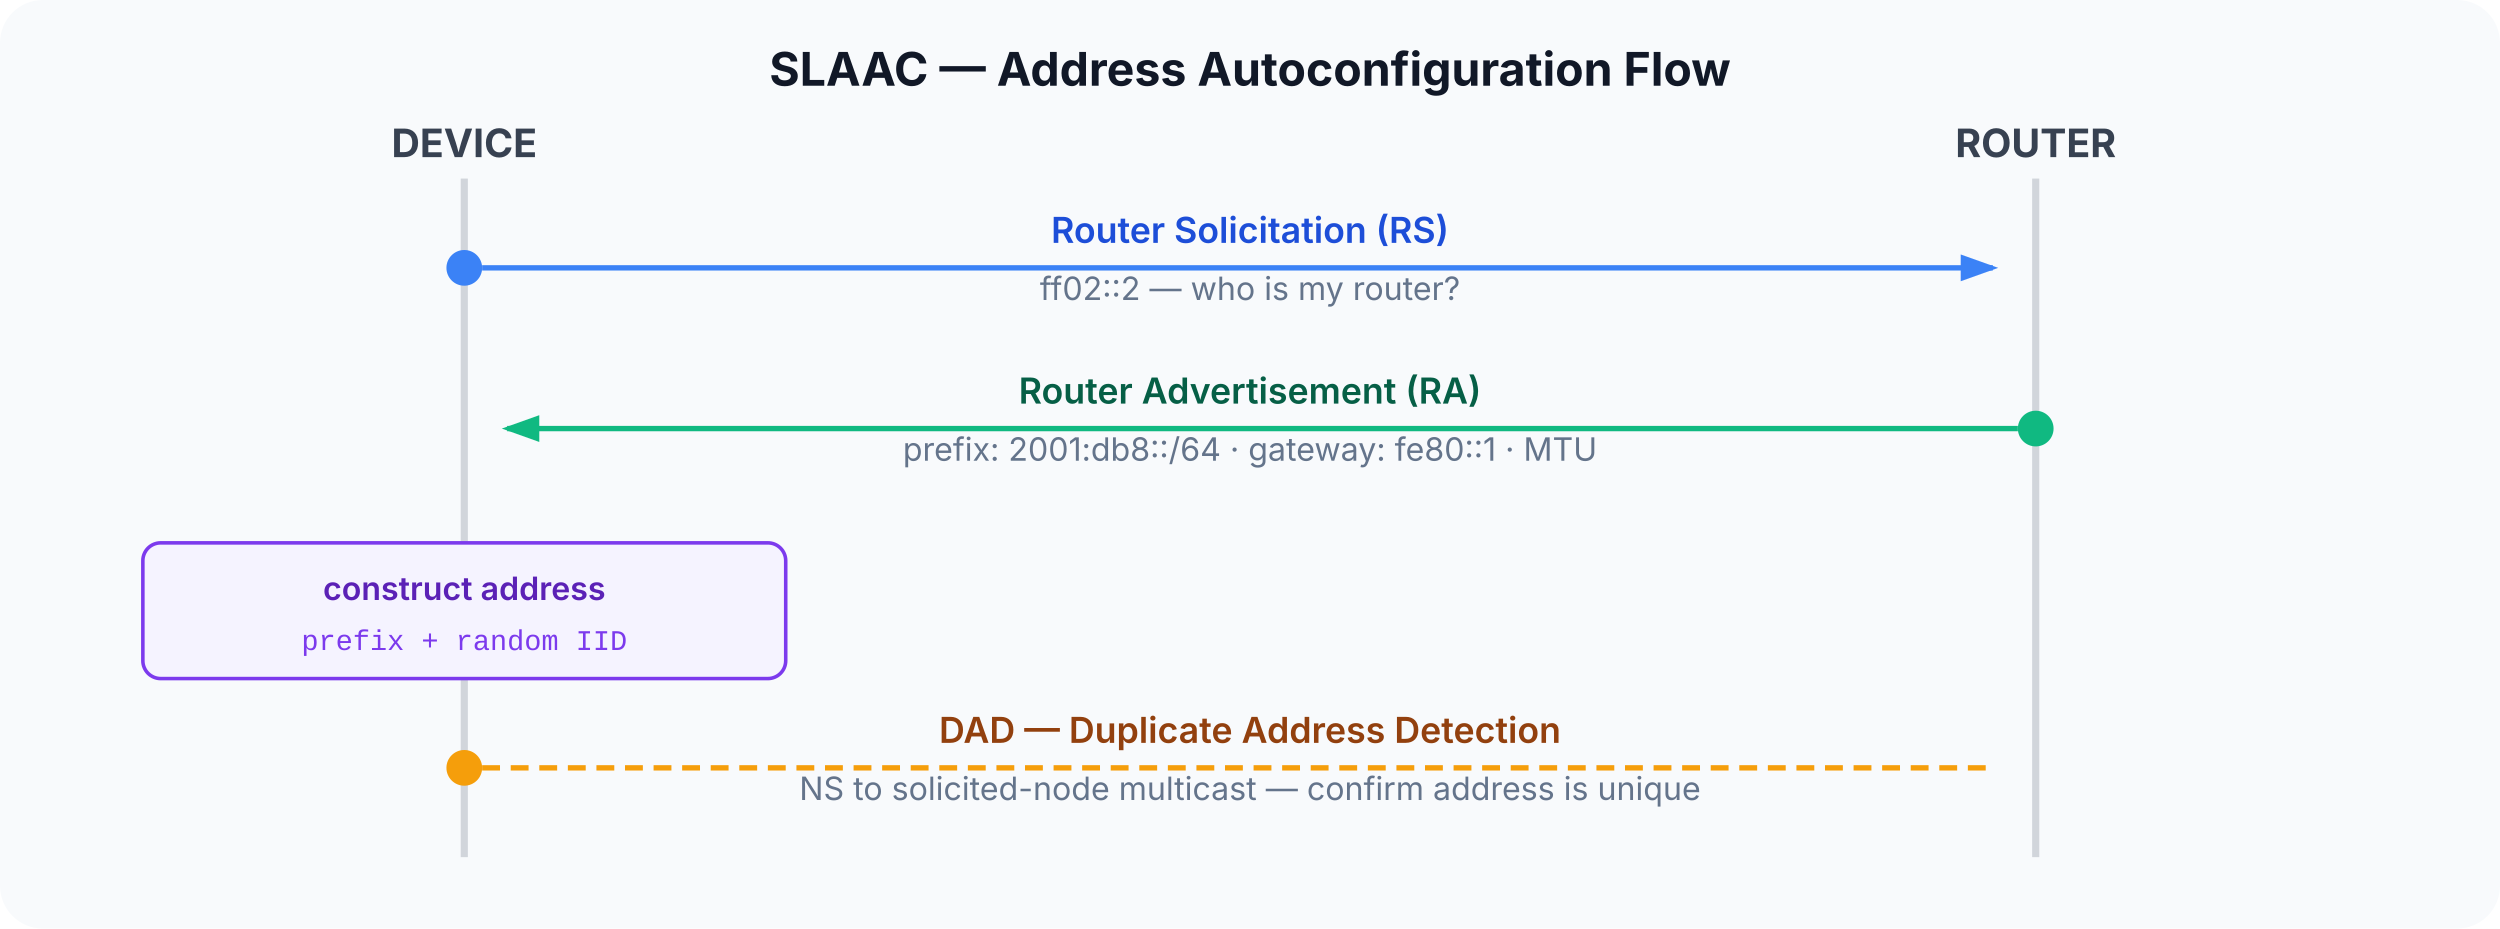
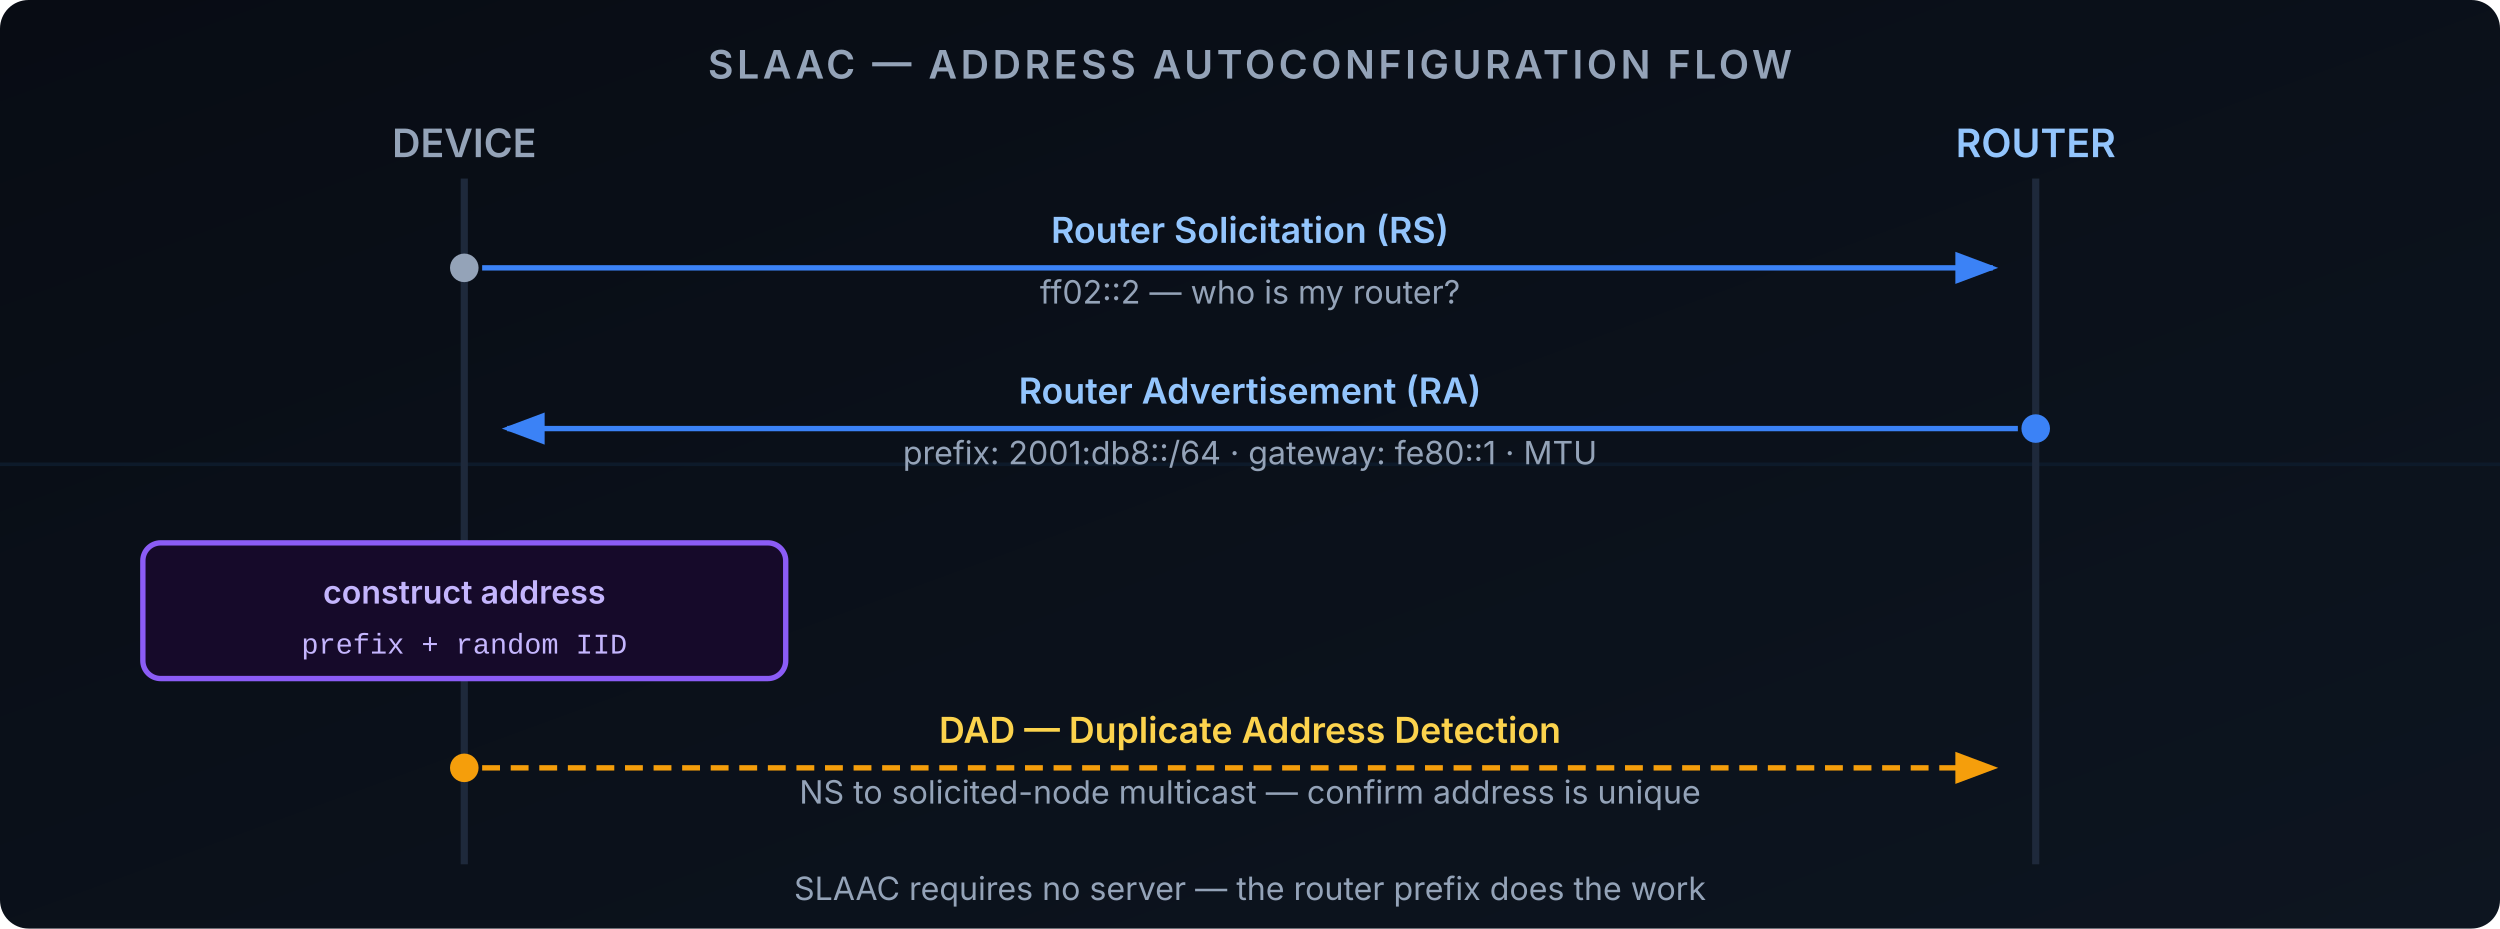
<svg xmlns="http://www.w3.org/2000/svg" viewBox="0 0 700 260" width="700" height="260" font-family="system-ui,-apple-system,BlinkMacSystemFont,'Segoe UI',sans-serif">
-   <rect width="700" height="260" fill="#f8fafc" rx="12" />
-   <text x="350" y="24" text-anchor="middle" font-size="13" font-weight="700" fill="#111827">SLAAC — Address Autoconfiguration Flow</text>
-   <text x="130" y="44" text-anchor="middle" font-size="11" font-weight="700" fill="#374151">DEVICE</text>
-   <text x="570" y="44" text-anchor="middle" font-size="11" font-weight="700" fill="#374151">ROUTER</text>
-   <line x1="130" y1="50" x2="130" y2="240" stroke="#d1d5db" stroke-width="2" />
-   <line x1="570" y1="50" x2="570" y2="240" stroke="#d1d5db" stroke-width="2" />
-   <circle cx="130" cy="75" r="5" fill="#3b82f6" />
-   <line x1="135" y1="75" x2="558" y2="75" stroke="#3b82f6" stroke-width="1.5" marker-end="url(#arr-blue)" />
-   <text x="350" y="68" text-anchor="middle" font-size="10" font-weight="600" fill="#1d4ed8">Router Solicitation (RS)</text>
-   <text x="350" y="84" text-anchor="middle" font-size="9" fill="#64748b">ff02::2 — who is my router?</text>
-   <circle cx="570" cy="120" r="5" fill="#10b981" />
-   <line x1="565" y1="120" x2="142" y2="120" stroke="#10b981" stroke-width="1.5" marker-end="url(#arr-green)" />
-   <text x="350" y="113" text-anchor="middle" font-size="10" font-weight="600" fill="#065f46">Router Advertisement (RA)</text>
-   <text x="350" y="129" text-anchor="middle" font-size="9" fill="#64748b">prefix: 2001:db8::/64 · gateway: fe80::1 · MTU</text>
-   <circle cx="130" cy="165" r="5" fill="#8b5cf6" />
-   <rect x="40" y="152" width="180" height="38" fill="#f5f3ff" stroke="#7c3aed" stroke-width="1" rx="5" />
-   <text x="130" y="168" text-anchor="middle" font-size="9" font-weight="600" fill="#5b21b6">construct address</text>
-   <text x="130" y="182" text-anchor="middle" font-size="8" fill="#7c3aed" font-family="'Courier New',monospace">prefix + random IID</text>
-   <circle cx="130" cy="215" r="5" fill="#f59e0b" />
-   <line x1="135" y1="215" x2="558" y2="215" stroke="#f59e0b" stroke-width="1.5" stroke-dasharray="5,3" />
-   <text x="350" y="208" text-anchor="middle" font-size="10" font-weight="600" fill="#92400e">DAD — Duplicate Address Detection</text>
-   <text x="350" y="224" text-anchor="middle" font-size="9" fill="#64748b">NS to solicited-node multicast — confirm address is unique</text>
  <defs>
-     <marker id="arr-blue" markerWidth="7" markerHeight="5" refX="6" refY="2.5" orient="auto">
-       <polygon points="0,0 7,2.5 0,5" fill="#3b82f6" />
+     <linearGradient id="bg" x1="0" y1="0" x2="1" y2="1">
+       <stop offset="0%" stop-color="#080c14" />
+       <stop offset="100%" stop-color="#0d1520" />
+     </linearGradient>
+     <marker id="arr-blue-r" markerWidth="8" markerHeight="6" refX="7" refY="3" orient="auto">
+       <polygon points="0,0 8,3 0,6" fill="#3b82f6" />
    </marker>
-     <marker id="arr-green" markerWidth="7" markerHeight="5" refX="6" refY="2.5" orient="auto">
-       <polygon points="0,0 7,2.5 0,5" fill="#10b981" />
+     <marker id="arr-blue-l" markerWidth="8" markerHeight="6" refX="7" refY="3" orient="auto">
+       <polygon points="0,0 8,3 0,6" fill="#3b82f6" />
+     </marker>
+     <marker id="arr-amber" markerWidth="8" markerHeight="6" refX="7" refY="3" orient="auto">
+       <polygon points="0,0 8,3 0,6" fill="#f59e0b" />
    </marker>
  </defs>
+   <rect width="700" height="260" fill="url(#bg)" rx="8" />
+   <line x1="0" y1="130" x2="700" y2="130" stroke="#0d1a2a" stroke-width="1" />
+   <text x="350" y="22" text-anchor="middle" font-size="11" font-weight="600" fill="#94a3b8" letter-spacing="1">SLAAC — ADDRESS AUTOCONFIGURATION FLOW</text>
+   <text x="130" y="44" text-anchor="middle" font-size="11" font-weight="600" fill="#94a3b8">DEVICE</text>
+   <text x="570" y="44" text-anchor="middle" font-size="11" font-weight="600" fill="#93c5fd">ROUTER</text>
+   <line x1="130" y1="50" x2="130" y2="242" stroke="#1e293b" stroke-width="2" />
+   <line x1="570" y1="50" x2="570" y2="242" stroke="#1e293b" stroke-width="2" />
+   <circle cx="130" cy="75" r="4" fill="#94a3b8" />
+   <line x1="135" y1="75" x2="558" y2="75" stroke="#3b82f6" stroke-width="1.5" marker-end="url(#arr-blue-r)" />
+   <text x="350" y="68" text-anchor="middle" font-size="10" font-weight="600" fill="#93c5fd">Router Solicitation (RS)</text>
+   <text x="350" y="85" text-anchor="middle" font-size="9" fill="#94a3b8">ff02::2 — who is my router?</text>
+   <circle cx="570" cy="120" r="4" fill="#3b82f6" />
+   <line x1="565" y1="120" x2="142" y2="120" stroke="#3b82f6" stroke-width="1.5" marker-end="url(#arr-blue-l)" />
+   <text x="350" y="113" text-anchor="middle" font-size="10" font-weight="600" fill="#93c5fd">Router Advertisement (RA)</text>
+   <text x="350" y="130" text-anchor="middle" font-size="9" fill="#94a3b8">prefix: 2001:db8::/64 · gateway: fe80::1 · MTU</text>
+   <rect x="40" y="152" width="180" height="38" fill="#160a2a" stroke="#8b5cf6" stroke-width="1.5" rx="5" />
+   <text x="130" y="169" text-anchor="middle" font-size="9" font-weight="600" fill="#c4b5fd">construct address</text>
+   <text x="130" y="183" text-anchor="middle" font-size="8" fill="#c4b5fd" font-family="'Courier New',monospace">prefix + random IID</text>
+   <circle cx="130" cy="215" r="4" fill="#f59e0b" />
+   <line x1="135" y1="215" x2="558" y2="215" stroke="#f59e0b" stroke-width="1.5" stroke-dasharray="5,3" marker-end="url(#arr-amber)" />
+   <text x="350" y="208" text-anchor="middle" font-size="10" font-weight="600" fill="#fcd34d">DAD — Duplicate Address Detection</text>
+   <text x="350" y="225" text-anchor="middle" font-size="9" fill="#94a3b8">NS to solicited-node multicast — confirm address is unique</text>
+   <text x="350" y="252" text-anchor="middle" font-size="9" fill="#94a3b8">SLAAC requires no server — the router prefix does the work</text>
</svg>
